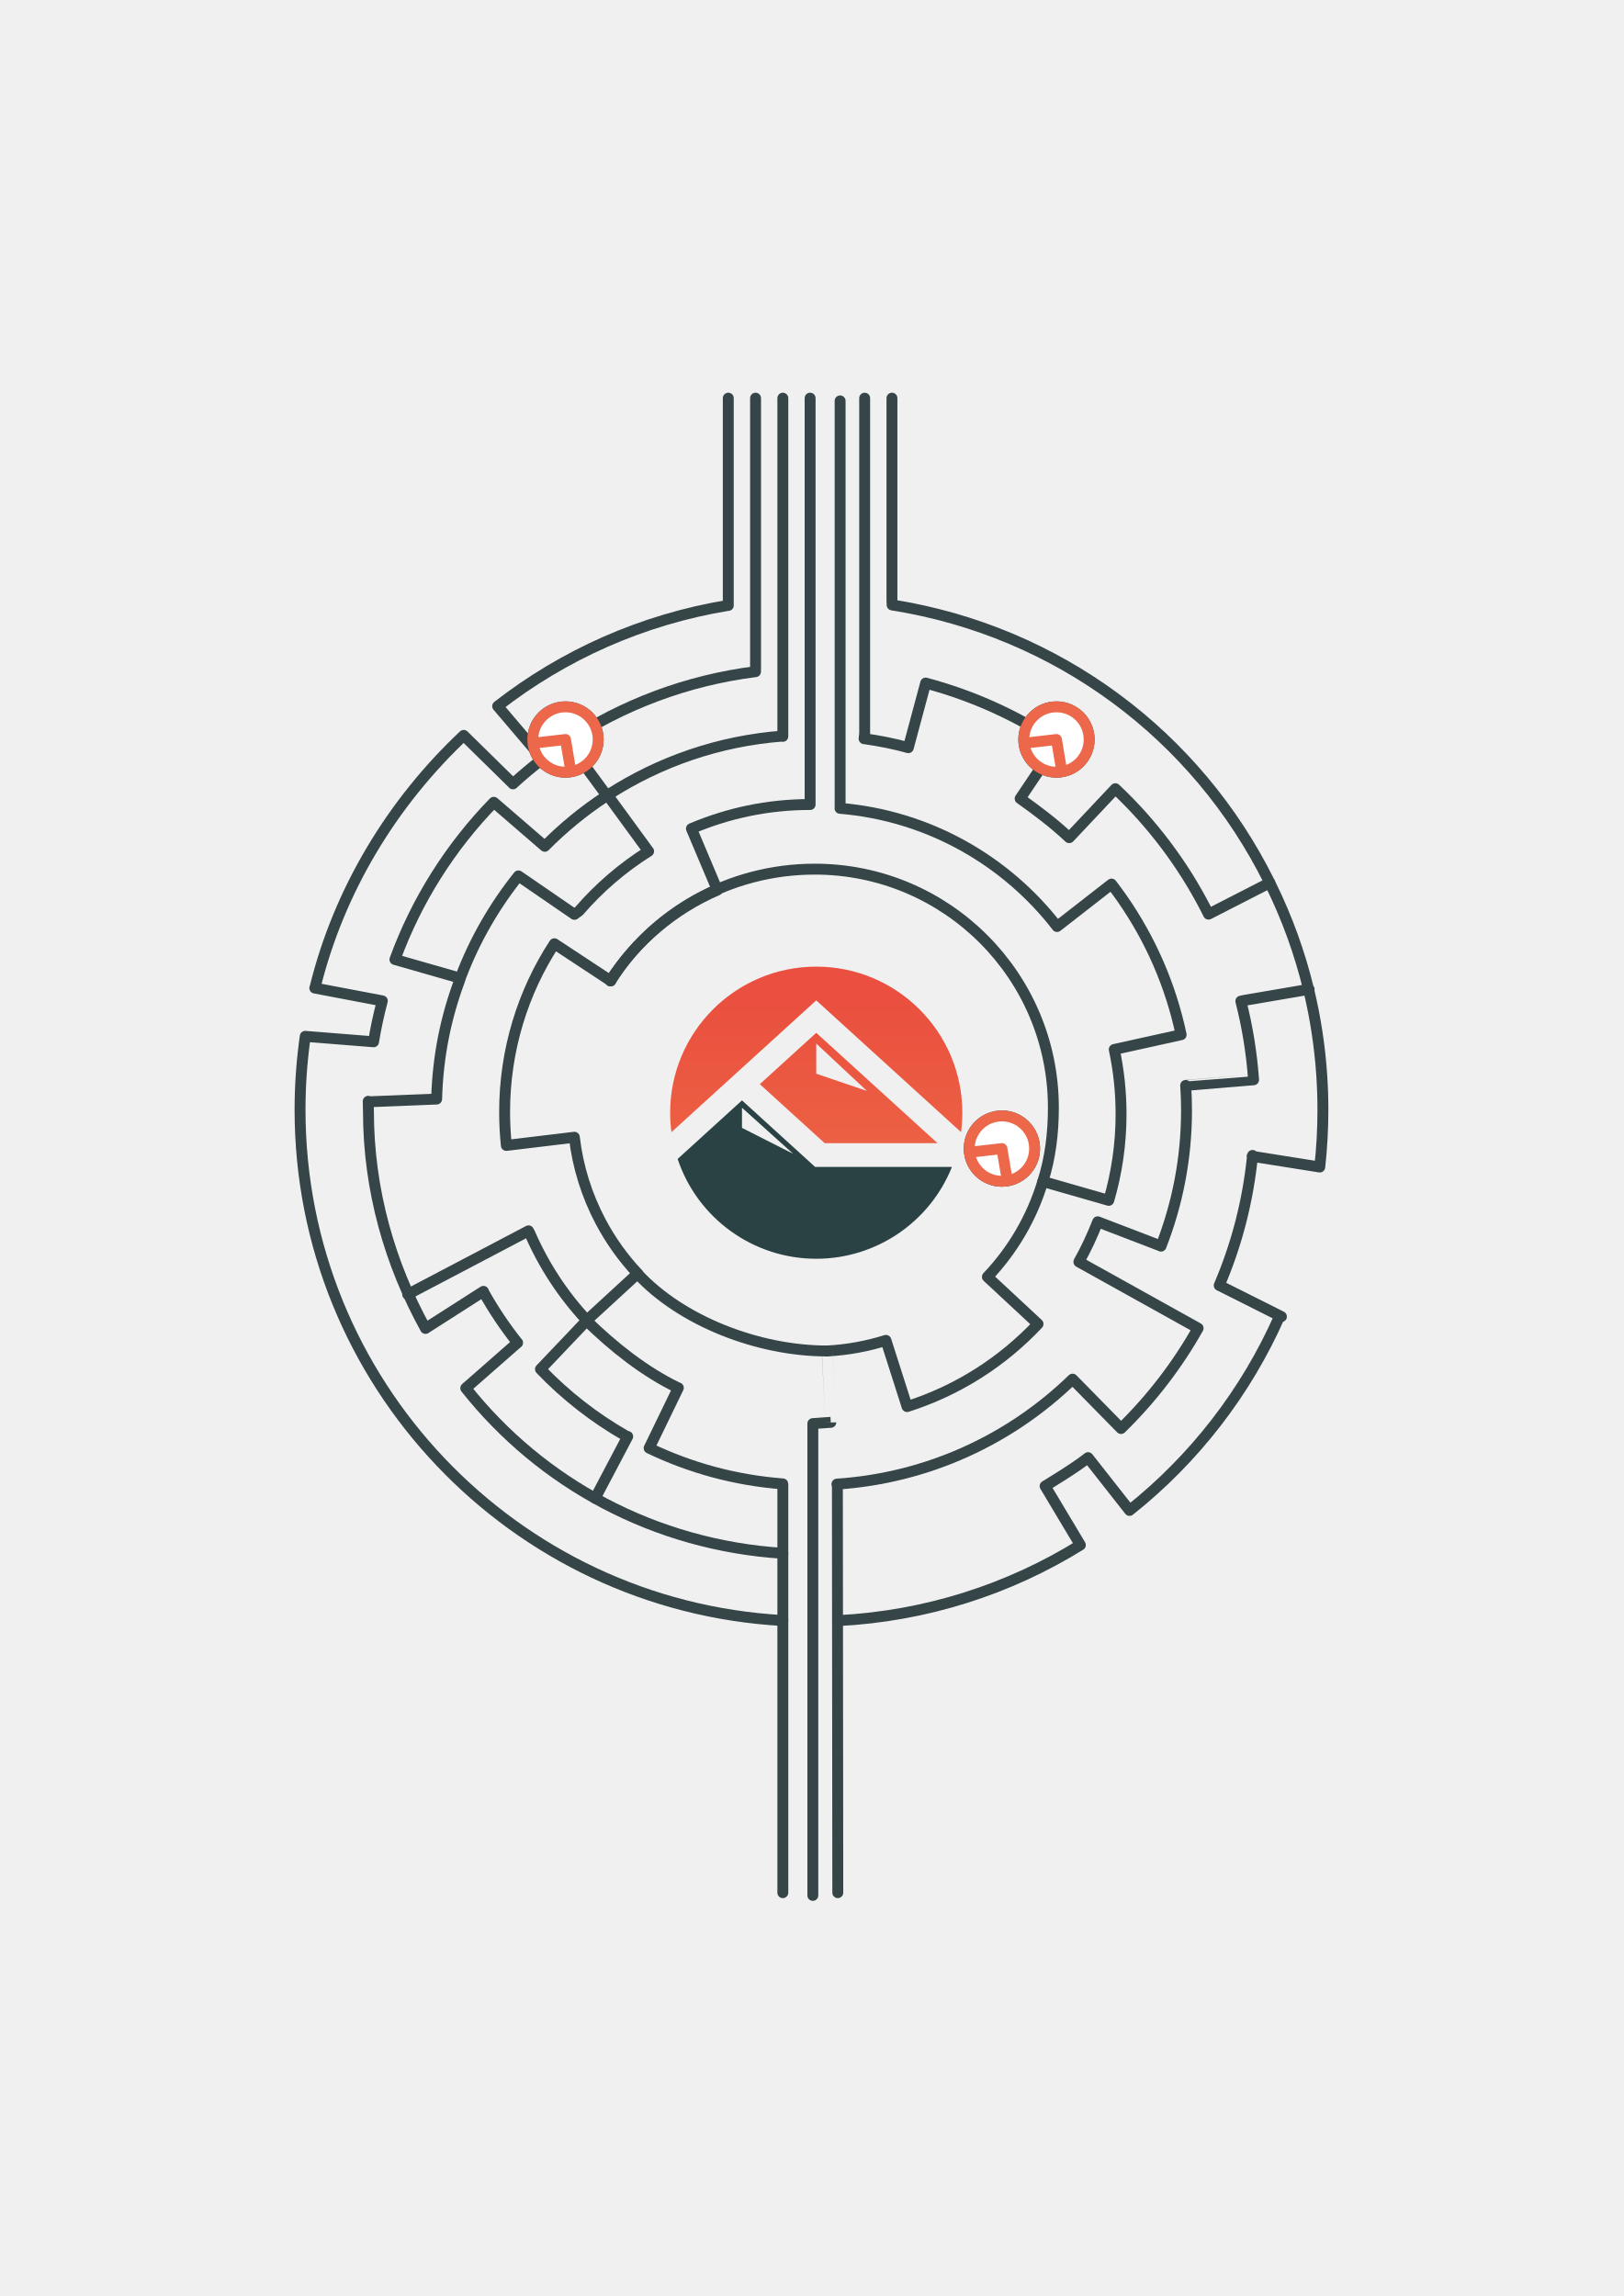
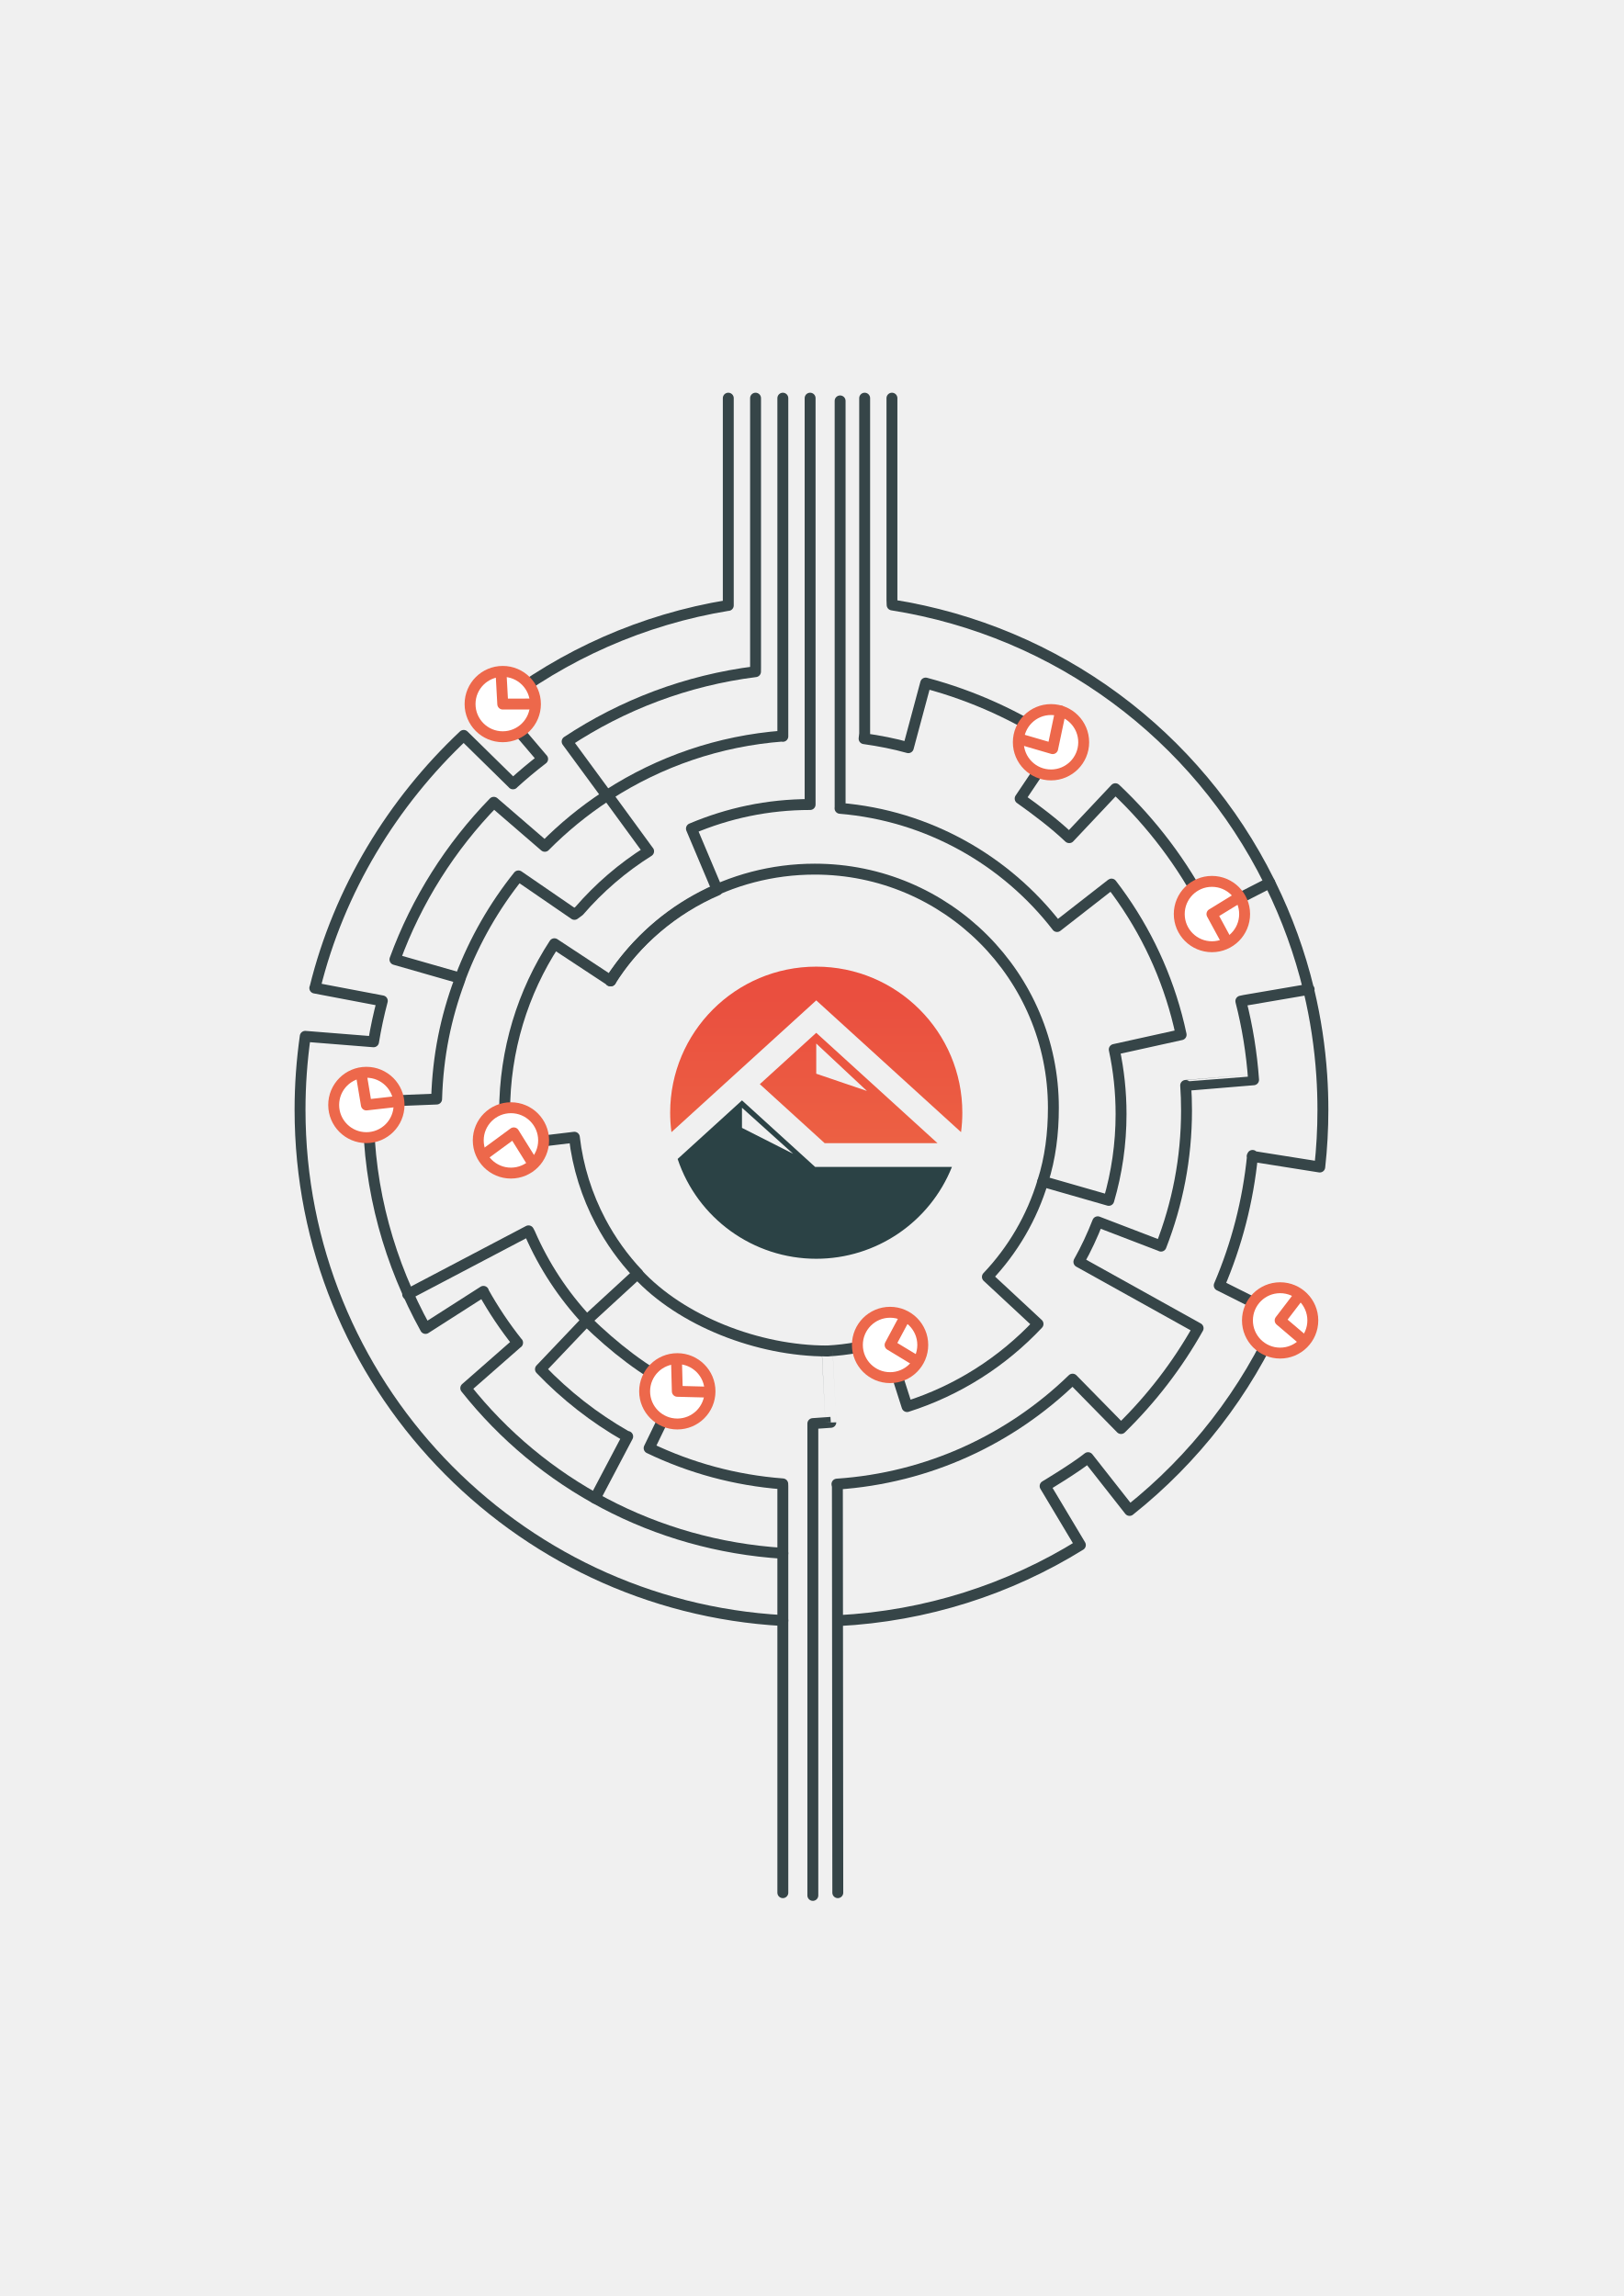
<svg xmlns="http://www.w3.org/2000/svg" xmlns:xlink="http://www.w3.org/1999/xlink" version="1.1" x="0px" y="0px" width="595.28px" height="841.89px" viewBox="0 0 595.28 841.89" enable-background="new 0 0 595.28 841.89" xml:space="preserve">
  <g id="_x31_2">
    <path fill="none" stroke="#364548" stroke-width="4" stroke-linecap="round" stroke-linejoin="round" stroke-miterlimit="10" d="   M303.254,495.373c-25.41,0-53.55-11.042-69.532-28.342" />
  </g>
  <g id="_x39_">
    <path fill="none" stroke="#364548" stroke-width="4" stroke-linecap="round" stroke-linejoin="round" stroke-miterlimit="10" d="   M223.906,359.657c15.444-24.787,43.45-40.964,74.804-40.964c48.313,0,87.478,39.165,87.478,87.478   c0,9.393-1.132,18.553-3.872,27.034" />
  </g>
  <g id="_x31_1">
    <path fill="none" stroke="#364548" stroke-width="4" stroke-linecap="round" stroke-linejoin="round" stroke-miterlimit="10" d="   M218.194,549.367l11.929-22.64l-0.58-0.166c-11.634-6.627-22.206-14.903-31.399-24.509l0.004-0.002l17.008-17.885l0.084,0.079   c-8.698-9.319-15.83-20.117-20.98-31.976l-0.496-0.943l-44.299,23.29" />
  </g>
  <g id="_x31_0">
    <path fill="none" stroke="#364548" stroke-width="4" stroke-linecap="round" stroke-linejoin="round" stroke-miterlimit="10" d="   M168.919,358.18c5.12-13.476,12.297-25.939,21.148-37.004l0.005,0.004l20.525,14.097l1.71-1.255   c7.339-8.502,15.93-15.893,25.485-21.889l-0.014,0.012l-15.02-20.572l0.412-0.272c18.665-12.016,40.426-19.639,63.822-21.407   L287,270V146" />
  </g>
  <g id="_x31_">
    <path fill="none" stroke="#364548" stroke-width="4" stroke-linecap="round" stroke-linejoin="round" stroke-miterlimit="10" d="   M307.149,694L307,545l-0.165-0.812c33.506-2.246,63.724-16.495,86.392-38.483l-0.002-0.002l17.755,18.095l0.007,0.007   c11.076-10.81,20.614-23.188,28.255-36.777l0.005,0.002l-43.708-24.326l0.005-0.057c2.633-4.666,4.943-9.648,6.898-14.648h-0.001   l23.198,8.897l0.003,0.031c6.042-15.485,9.357-32.154,9.357-49.778c0-3.136-0.105-6.15-0.312-9.15h-0.005   c0,0,24.899-2.066,24.9-2.065c-0.703-9.856-2.285-19.551-4.668-28.842l1.374-0.292l23.662-4.047l-0.195,0.039   c-3.238-13.392-7.913-26.228-13.853-38.325l-0.649-1.31c-26.484-53.314-77.326-91.695-138.182-101.336L327,220v-74" />
  </g>
  <g id="_x32_">
    <path fill="none" stroke="#364548" stroke-width="4" stroke-linecap="round" stroke-linejoin="round" stroke-miterlimit="10" d="   M317,146v123l-0.209,1.851c5.533,0.779,11.209,1.888,16.209,3.305v0.002l6.366-23.695c17.448,4.648,33.78,12.126,48.397,21.913   l-0.037,0.001L374,292.824v-0.01c6,4.277,12.407,9.071,17.954,14.322l0.061,0.008l16.894-17.938l0.002-0.003   c13.415,12.639,24.68,27.534,33.189,44.079l0.966,1.915l22.454-11.499" />
  </g>
  <g id="_x33_">
    <path fill="none" stroke="#364548" stroke-width="4" stroke-linecap="round" stroke-linejoin="round" stroke-miterlimit="10" d="   M479.931,363.514c2.367,9.968,3.939,20.245,4.644,30.759c0.282,4.206,0.425,8.45,0.425,12.728c0,7.071-0.391,14.05-1.154,20.918   l-24.789-3.935l0.149-0.319c-1.656,16.767-5.86,32.785-12.22,47.662l0.152,0.065l22.647,11.373l-0.604-0.266   c-12.353,28.05-31.379,52.5-55.067,71.338l-0.073-0.092l-15.136-19.257c-4.918,3.933-15.751,10.424-15.751,10.424l12.921,21.611   l0.004,0.005c-26.078,16.149-56.411,26.082-88.929,27.731" />
  </g>
  <g id="_x34_">
    <path fill="none" stroke="#364548" stroke-width="4" stroke-linecap="round" stroke-linejoin="round" stroke-miterlimit="10" d="   M308,147v149l-0.033,0.393c32.347,2.695,60.806,19.076,79.571,43.335l-0.004,0.003l19.957-15.558l0.007-0.003   c10.935,14.197,19.159,30.59,23.895,48.404c0.599,2.254,1.143,4.53,1.629,6.828l-0.005-0.002l-24.515,5.421l0.002,0.001   c1.636,7.635,2.496,15.556,2.496,23.679c0,10.987-1.575,21.607-4.512,31.645l-0.007-0.002l-24.174-6.94l0.009,0.003   c-3.983,13.265-11.03,25.204-20.317,34.997l-0.002-0.002l18.554,17.258l0.005,0.005c-12.997,13.852-29.462,24.411-48.009,30.293   l-0.002-0.006l-7.752-24.275l0.002,0.005c-6.855,2.157-14.073,3.493-21.54,3.893c0-0.001,1.338,26.16,1.338,26.16L298,522v173" />
  </g>
  <g id="_x35_">
    <path fill="none" stroke="#364548" stroke-width="4" stroke-linecap="round" stroke-linejoin="round" stroke-miterlimit="10" d="   M297,146v149c-15.533,0-30.051,3.148-43.51,8.841l9.51,22.532v0.004c-16,6.89-29.837,18.572-39.318,33.279l0.223,0.002   l-20.653-13.606l-0.002-0.002C191.709,363.715,185,385.042,185,407.718c0,4.075,0.217,8.282,0.639,12.282h0.001l24.93-3h-0.003   c1.264,10.936,4.6,21.42,9.612,30.902c3.696,6.992,8.303,13.44,13.662,19.12l-0.119,0.009L215,484.241v0.003   c10,9.743,21.304,18.729,33.57,24.645l0.119-0.001l-10.705,22.095l-0.004,0.003c15.017,7.222,31.548,11.796,48.987,13.118L287,545   v149" />
  </g>
  <g id="_x36_">
</g>
  <g id="_x37_">
    <path fill="none" stroke="#364548" stroke-width="4" stroke-linecap="round" stroke-linejoin="round" stroke-miterlimit="10" d="   M287,594.211c-98.669-5.447-177-87.251-177-187.281c0-9.12,0.651-17.93,1.909-26.93h0.002l25.039,2h-0.003   c0.822-5,1.897-10,3.213-15h0.003l-24.756-4.706l0.062-0.073c8.85-36.057,28.53-68.086,54.53-92.566v-0.001l18.089,17.767   l-0.038-0.002c3.498-3.191,7.119-6.232,10.887-9.112l-0.006,0.003l-16.471-19.363l-0.009-0.009   c24.154-18.796,53.028-31.811,84.546-36.968L267,222v-76" />
  </g>
  <g id="_x38_">
    <path fill="none" stroke="#364548" stroke-width="4" stroke-linecap="round" stroke-linejoin="round" stroke-miterlimit="10" d="   M287,569.564C240.032,566.569,198.488,544,170.755,509h0.006l18.998-16.669l-0.007,0.047c-4.657-5.865-8.844-12.094-12.507-18.681   l-0.008-0.186L156,487.099v0.008c-13-23.527-20.921-50.684-20.921-79.607c0-1.231-0.079-2.458-0.079-3.682v0.188L160.07,403h-0.001   c0.475-16,3.415-29.952,8.432-43.515l0.241-0.804l-23.948-6.86l-0.003-0.001c7.938-21.766,20.397-41.357,36.24-57.638   c0,0,18.701,16.14,18.701,16.14l-0.002-0.002c6.767-6.843,14.247-12.979,22.32-18.287l0.447-0.269l-14.577-19.86l-0.001-0.002   c20.291-13.432,43.772-22.431,69.064-25.617L277,245v-99" />
  </g>
  <g id="clock3">
- </g>
+     <circle fill="#FFFFFF" stroke="#ED684B" stroke-width="4" stroke-linecap="round" stroke-miterlimit="10" cx="385.317" cy="272.164" r="11.984" />
+     <polyline fill="none" stroke="#ED684B" stroke-width="4" stroke-linecap="round" stroke-linejoin="round" stroke-miterlimit="10" points="   388.826,260.703 385.921,274.506 374.313,271.117  " />
+   </g>
  <g id="clock2">
- </g>
+     <circle fill="#FFFFFF" stroke="#ED684B" stroke-width="4" stroke-linecap="round" stroke-miterlimit="10" cx="326.317" cy="493.164" r="11.984" />
+     <polyline fill="none" stroke="#ED684B" stroke-width="4" stroke-linecap="round" stroke-linejoin="round" stroke-miterlimit="10" points="   331.229,483.991 326.317,493.164 336.155,499.118  " />
+     <circle fill="#FFFFFF" stroke="#ED684B" stroke-width="4" stroke-linecap="round" stroke-miterlimit="10" cx="444.317" cy="335.164" r="11.984" />
+     <polyline fill="none" stroke="#ED684B" stroke-width="4" stroke-linecap="round" stroke-linejoin="round" stroke-miterlimit="10" points="   453.191,329.729 444.317,335.164 449.8,345.272  " />
+     <circle fill="#FFFFFF" stroke="#ED684B" stroke-width="4" stroke-linecap="round" stroke-miterlimit="10" cx="469.317" cy="484.164" r="11.984" />
+     <polyline fill="none" stroke="#ED684B" stroke-width="4" stroke-linecap="round" stroke-linejoin="round" stroke-miterlimit="10" points="   475.636,475.896 469.317,484.164 478.074,491.617  " />
+     <circle fill="#FFFFFF" stroke="#ED684B" stroke-width="4" stroke-linecap="round" stroke-miterlimit="10" cx="248.317" cy="510.164" r="11.984" />
+     <polyline fill="none" stroke="#ED684B" stroke-width="4" stroke-linecap="round" stroke-linejoin="round" stroke-miterlimit="10" points="   248.038,499.762 248.317,510.164 259.813,510.461  " />
+     <circle fill="#FFFFFF" stroke="#ED684B" stroke-width="4" stroke-linecap="round" stroke-miterlimit="10" cx="134.317" cy="405.164" r="11.984" />
+     <polyline fill="none" stroke="#ED684B" stroke-width="4" stroke-linecap="round" stroke-linejoin="round" stroke-miterlimit="10" points="   132.608,394.9 134.317,405.164 145.744,403.874  " />
+     <circle fill="#FFFFFF" stroke="#ED684B" stroke-width="4" stroke-linecap="round" stroke-miterlimit="10" cx="184.317" cy="258.164" r="11.984" />
+     <polyline fill="none" stroke="#ED684B" stroke-width="4" stroke-linecap="round" stroke-linejoin="round" stroke-miterlimit="10" points="   183.749,247.774 184.317,258.164 195.817,258.141  " />
+   </g>
  <g id="clock1">
- </g>
+     <circle fill="#FFFFFF" stroke="#ED684B" stroke-width="4" stroke-linecap="round" stroke-miterlimit="10" cx="187.317" cy="418.164" r="11.984" />
+     <polyline fill="none" stroke="#ED684B" stroke-width="4" stroke-linecap="round" stroke-linejoin="round" stroke-miterlimit="10" points="   194.403,425.093 188.358,415.397 178.244,422.835  " />
+   </g>
  <g id="logo">
    <g>
      <defs>
        <path id="SVGID_1_" d="M299.249,382.636v11.068l18.587,6.328L299.249,382.636z M298.174,379.688l0.074-0.067l0.501-0.455     l0.5-0.456l44.446,40.452h-41.371l-23.76-21.625l18.342-16.694L298.174,379.688z M352.336,415.133     c0.314-2.363,0.471-4.746,0.471-7.131c0-29.579-23.978-53.557-53.557-53.557c-29.579,0-53.557,23.978-53.557,53.557     c0,2.385,0.156,4.768,0.471,7.131l53.087-48.318L352.336,415.133z" />
      </defs>
      <clipPath id="SVGID_2_">
        <use xlink:href="#SVGID_1_" overflow="visible" />
      </clipPath>
      <linearGradient id="SVGID_3_" gradientUnits="userSpaceOnUse" x1="299.249" y1="365.942" x2="299.249" y2="418.382">
        <stop offset="0" style="stop-color:#EA4F3F" />
        <stop offset="1" style="stop-color:#EC6043" />
      </linearGradient>
      <rect x="245.691" y="354.445" clip-path="url(#SVGID_2_)" fill="url(#SVGID_3_)" width="107.115" height="64.717" />
    </g>
    <path fill-rule="evenodd" clip-rule="evenodd" fill="#2B4245" d="M270.954,404.462l-0.906,0.825l-21.617,19.674   c7.268,21.8,27.734,36.598,50.817,36.598c21.978,0,41.653-13.418,49.748-33.681h-50.164l-26.804-24.395l-0.299,0.272l-0.299,0.272   L270.954,404.462z M272.021,406.179l18.762,16.895l-18.762-9.508L272.021,406.179z" />
  </g>
-   <defs>
-     <g id="redThumbler">
-       <circle fill="#FFFFFF" stroke="#ED684B" stroke-width="4" stroke-linecap="round" stroke-miterlimit="10" cx="297.317" cy="421.164" r="11.984" />
-       <polyline fill="none" stroke="#ED684B" stroke-width="4" stroke-linecap="round" stroke-linejoin="round" stroke-miterlimit="10" points="  299.04,431.426 297.317,421.164 285.892,422.469 " />
-     </g>
-     <g id="greenThumbler">
-       <circle fill="#FFFFFF" stroke="#364447" stroke-width="4" stroke-linecap="round" stroke-miterlimit="10" cx="297.317" cy="421.164" r="11.984" />
-       <polyline fill="none" stroke="#364447" stroke-width="4" stroke-linecap="round" stroke-linejoin="round" stroke-miterlimit="10" points="  299.04,431.426 297.317,421.164 285.892,422.469 " />
-     </g>
-   </defs>
-   <g id="topLeftThumbler">
-     <use xlink:href="#greenThumbler" x="90" y="-150" />
-     <use xlink:href="#redThumbler" x="90" y="-150" />
+   <g id="logo1" display="none">
+     <path id="_x31__1_" display="inline" opacity="0.8" fill="#FFFFFF" d="M298.963,407.975l-43.904,32.49   c9.95,13.387,25.883,22.062,43.844,22.062c17.987,0,33.938-8.701,43.885-22.12L298.963,407.975z" />
  </g>
-   <g id="topRightThumbler">
-     <use xlink:href="#greenThumbler" x="-90" y="-150" />
-     <use xlink:href="#redThumbler" x="-90" y="-150" />
+   <g id="logo2" display="none">
+     <path display="inline" opacity="0.8" fill="#FFFFFF" d="M298.963,407.975L299,353.333c30.146,0,54.833,24.477,54.845,54.619   c0-0.008,0.001-0.015,0.001-0.022c0-30.153-24.444-54.597-54.597-54.597c-30.153,0-54.597,24.444-54.597,54.597   c0,12.131,3.715,23.472,10.408,32.535L298.963,407.975z" />
  </g>
-   <g id="bottomThumbler">
-     <use xlink:href="#greenThumbler" x="70" y="0" />
-     <use xlink:href="#redThumbler" x="70" y="0" />
+   <g id="logo3" display="none">
+     <path display="inline" opacity="0.8" fill="#FFFFFF" d="M299.076,353.378l-0.113,54.597l43.825,32.432   c0,0,11.134-2.279,11.134-32.432C353.922,377.822,329.23,353.378,299.076,353.378z" />
  </g>
-   <g id="logo1">
- </g>
-   <g id="logo2">
- </g>
-   <g id="logo3">
+   <g id="Слой_20">
</g>
</svg>
